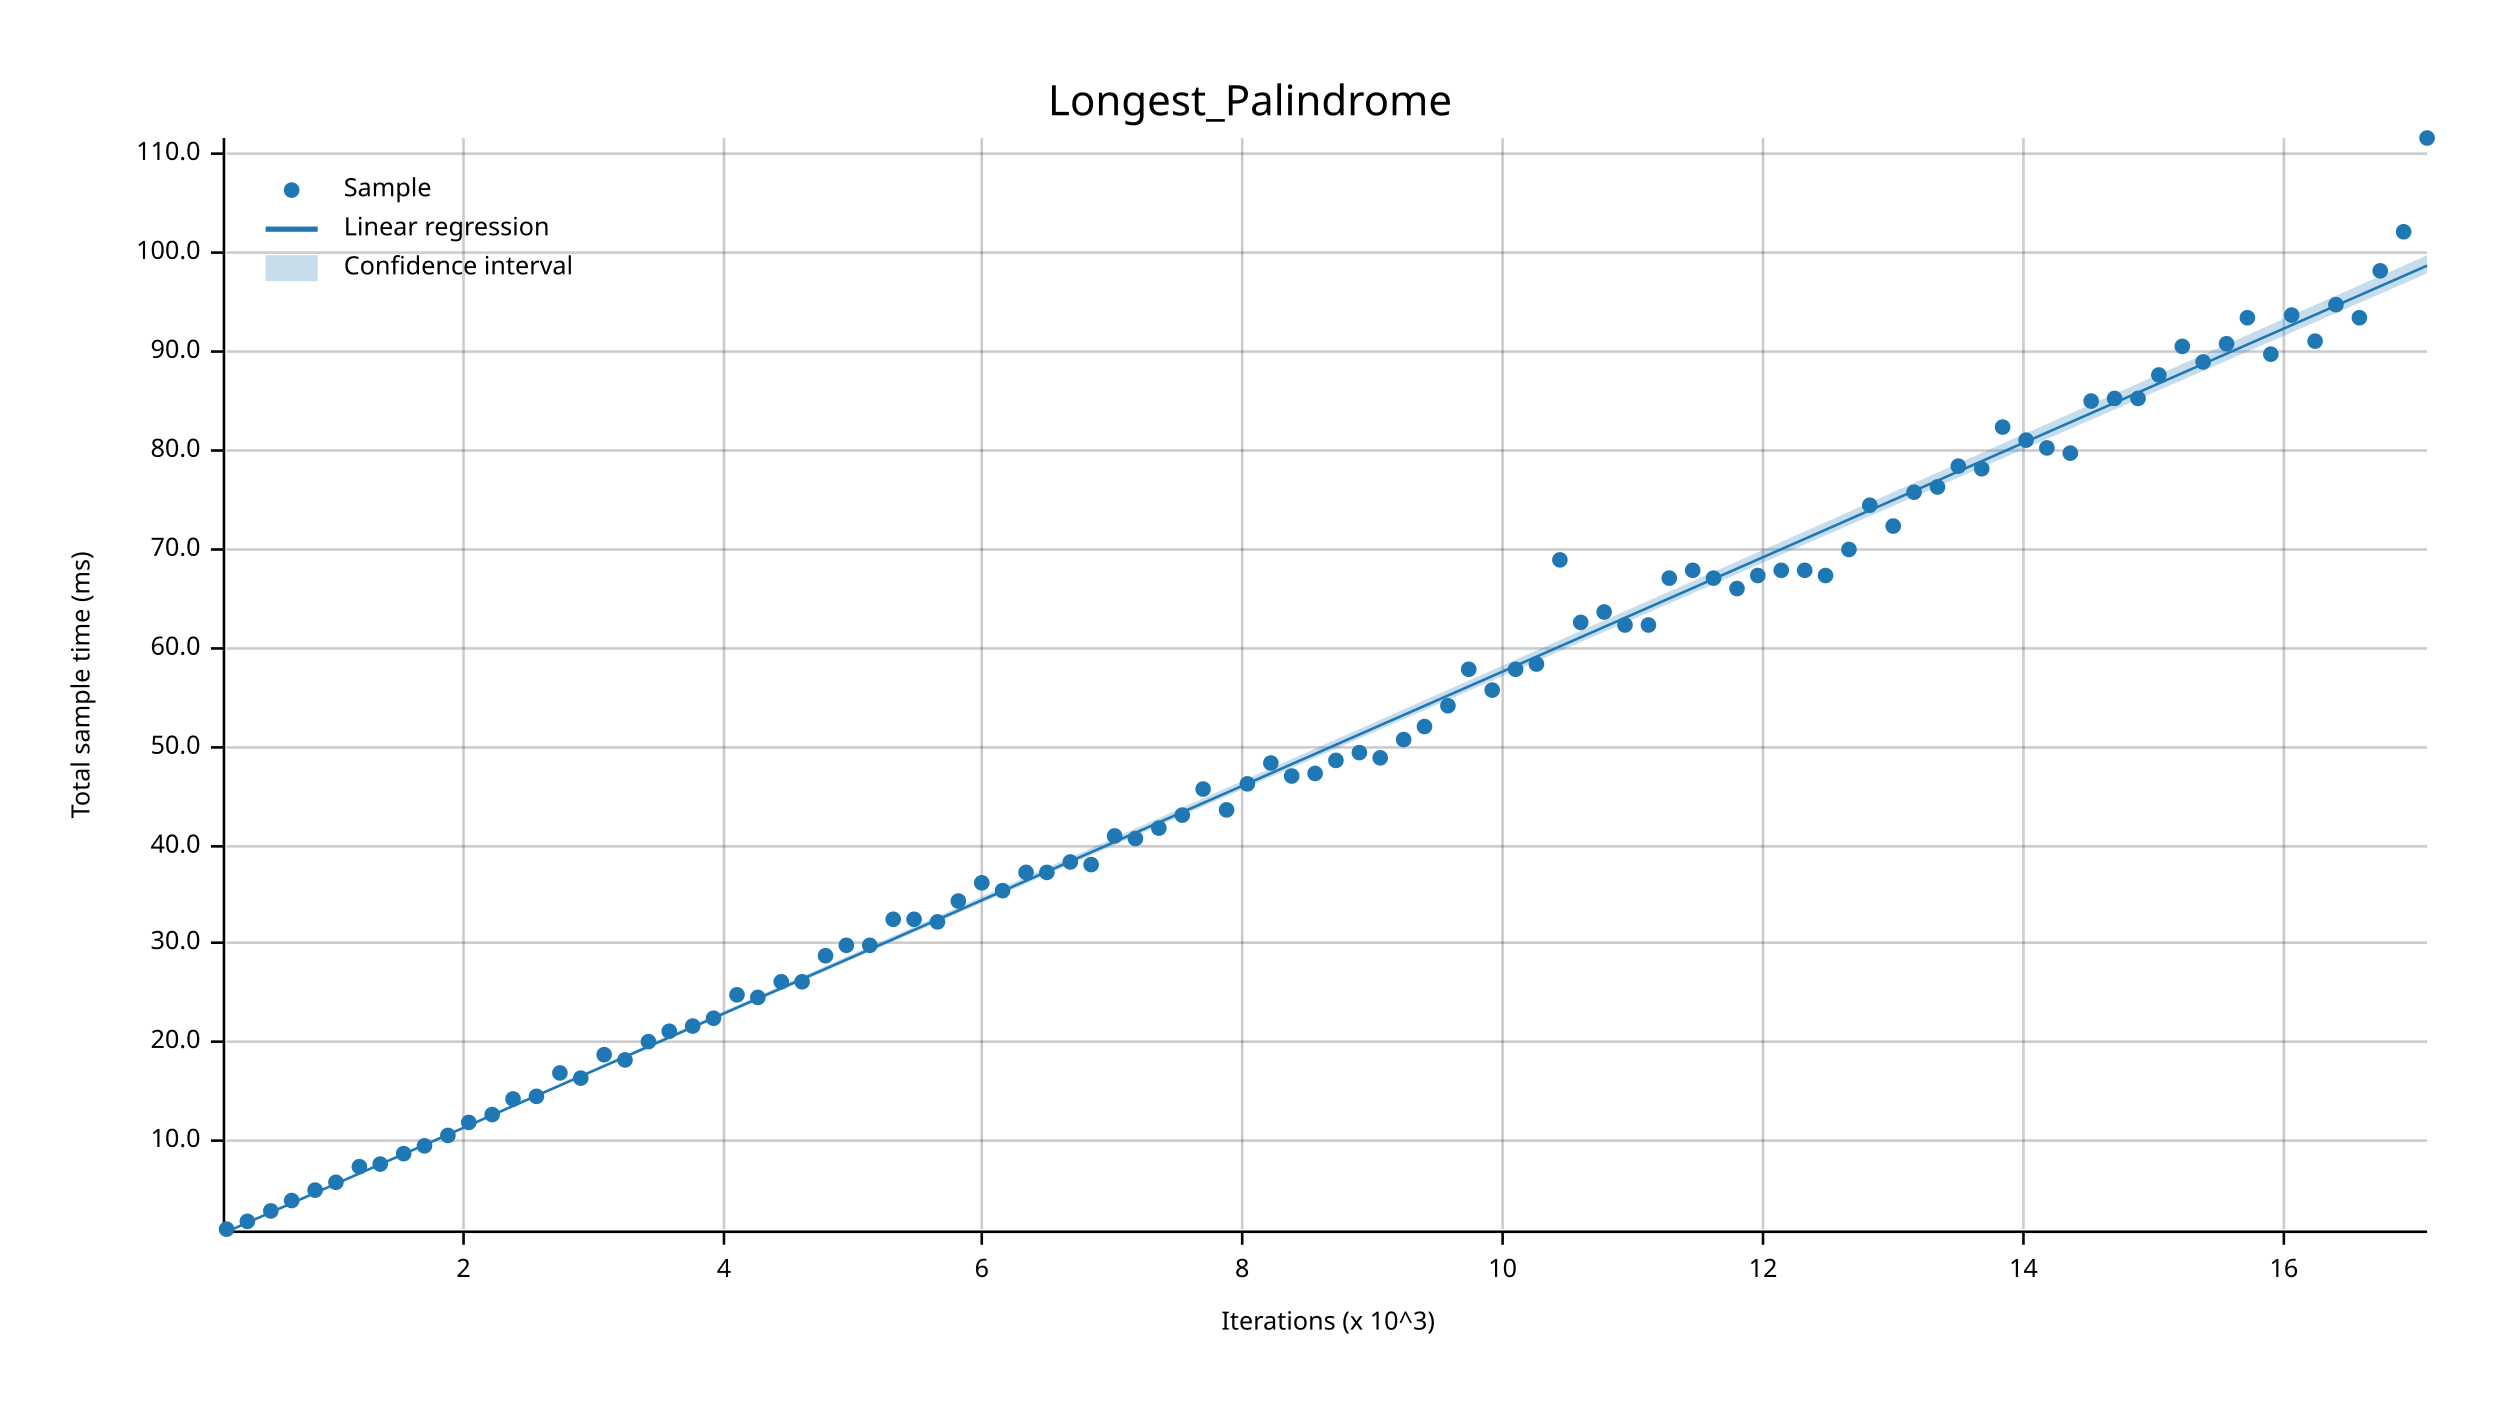
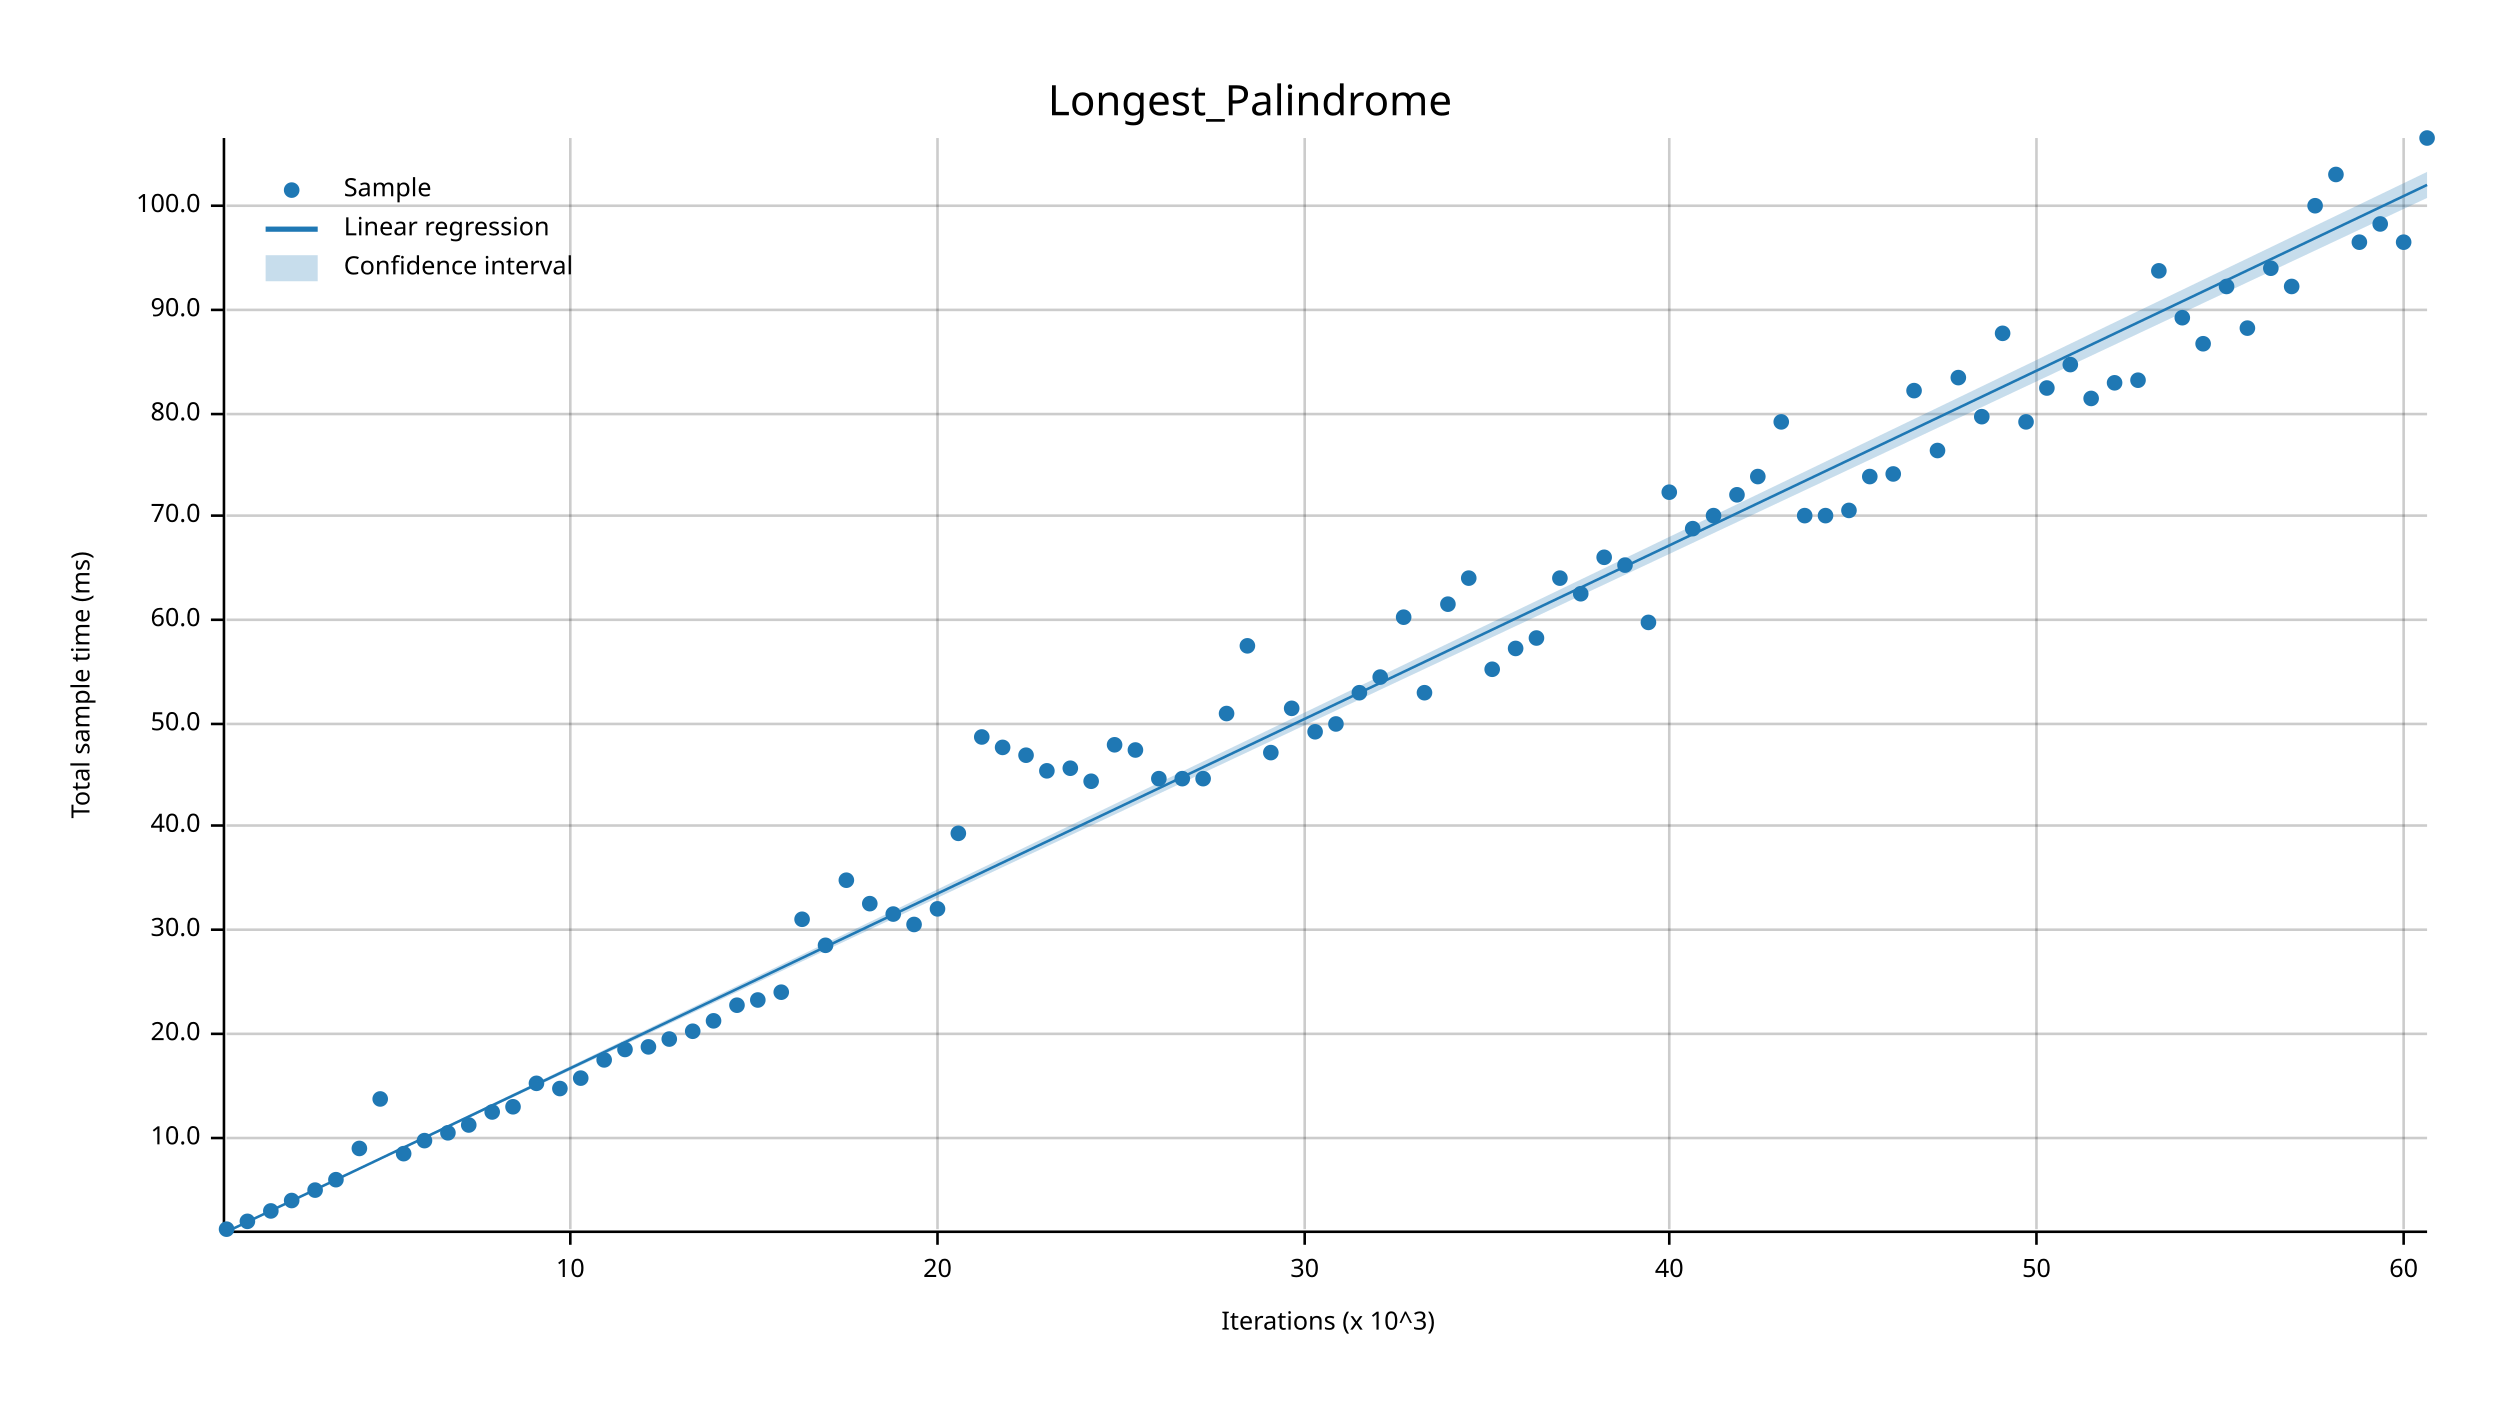
<svg xmlns="http://www.w3.org/2000/svg" width="960" height="540" viewBox="0 0 960 540">
  <text x="480" y="32" dy="0.76em" text-anchor="middle" font-family="sans-serif" font-size="16.129" opacity="1" fill="#000000">
Longest_Palindrome
</text>
  <text x="27" y="263" dy="0.76em" text-anchor="middle" font-family="sans-serif" font-size="9.677" opacity="1" fill="#000000" transform="rotate(270, 27, 263)">
Total sample time (ms)
</text>
  <text x="510" y="513" dy="-0.5ex" text-anchor="middle" font-family="sans-serif" font-size="9.677" opacity="1" fill="#000000">
Iterations (x 10^3)
</text>
-   <line opacity="0.2" stroke="#000000" stroke-width="1" x1="178" y1="472" x2="178" y2="53" />
-   <line opacity="0.2" stroke="#000000" stroke-width="1" x1="278" y1="472" x2="278" y2="53" />
-   <line opacity="0.2" stroke="#000000" stroke-width="1" x1="377" y1="472" x2="377" y2="53" />
-   <line opacity="0.2" stroke="#000000" stroke-width="1" x1="477" y1="472" x2="477" y2="53" />
-   <line opacity="0.2" stroke="#000000" stroke-width="1" x1="577" y1="472" x2="577" y2="53" />
-   <line opacity="0.2" stroke="#000000" stroke-width="1" x1="677" y1="472" x2="677" y2="53" />
-   <line opacity="0.2" stroke="#000000" stroke-width="1" x1="777" y1="472" x2="777" y2="53" />
-   <line opacity="0.2" stroke="#000000" stroke-width="1" x1="877" y1="472" x2="877" y2="53" />
-   <line opacity="0.2" stroke="#000000" stroke-width="1" x1="87" y1="438" x2="932" y2="438" />
-   <line opacity="0.2" stroke="#000000" stroke-width="1" x1="87" y1="400" x2="932" y2="400" />
-   <line opacity="0.2" stroke="#000000" stroke-width="1" x1="87" y1="362" x2="932" y2="362" />
-   <line opacity="0.2" stroke="#000000" stroke-width="1" x1="87" y1="325" x2="932" y2="325" />
-   <line opacity="0.2" stroke="#000000" stroke-width="1" x1="87" y1="287" x2="932" y2="287" />
-   <line opacity="0.2" stroke="#000000" stroke-width="1" x1="87" y1="249" x2="932" y2="249" />
-   <line opacity="0.2" stroke="#000000" stroke-width="1" x1="87" y1="211" x2="932" y2="211" />
-   <line opacity="0.2" stroke="#000000" stroke-width="1" x1="87" y1="173" x2="932" y2="173" />
-   <line opacity="0.2" stroke="#000000" stroke-width="1" x1="87" y1="135" x2="932" y2="135" />
-   <line opacity="0.2" stroke="#000000" stroke-width="1" x1="87" y1="97" x2="932" y2="97" />
-   <line opacity="0.2" stroke="#000000" stroke-width="1" x1="87" y1="59" x2="932" y2="59" />
+   <line opacity="0.2" stroke="#000000" stroke-width="1" x1="219" y1="472" x2="219" y2="53" />
+   <line opacity="0.2" stroke="#000000" stroke-width="1" x1="360" y1="472" x2="360" y2="53" />
+   <line opacity="0.2" stroke="#000000" stroke-width="1" x1="501" y1="472" x2="501" y2="53" />
+   <line opacity="0.2" stroke="#000000" stroke-width="1" x1="641" y1="472" x2="641" y2="53" />
+   <line opacity="0.2" stroke="#000000" stroke-width="1" x1="782" y1="472" x2="782" y2="53" />
+   <line opacity="0.2" stroke="#000000" stroke-width="1" x1="923" y1="472" x2="923" y2="53" />
+   <line opacity="0.2" stroke="#000000" stroke-width="1" x1="87" y1="437" x2="932" y2="437" />
+   <line opacity="0.2" stroke="#000000" stroke-width="1" x1="87" y1="397" x2="932" y2="397" />
+   <line opacity="0.2" stroke="#000000" stroke-width="1" x1="87" y1="357" x2="932" y2="357" />
+   <line opacity="0.2" stroke="#000000" stroke-width="1" x1="87" y1="317" x2="932" y2="317" />
+   <line opacity="0.2" stroke="#000000" stroke-width="1" x1="87" y1="278" x2="932" y2="278" />
+   <line opacity="0.2" stroke="#000000" stroke-width="1" x1="87" y1="238" x2="932" y2="238" />
+   <line opacity="0.2" stroke="#000000" stroke-width="1" x1="87" y1="198" x2="932" y2="198" />
+   <line opacity="0.2" stroke="#000000" stroke-width="1" x1="87" y1="159" x2="932" y2="159" />
+   <line opacity="0.2" stroke="#000000" stroke-width="1" x1="87" y1="119" x2="932" y2="119" />
+   <line opacity="0.2" stroke="#000000" stroke-width="1" x1="87" y1="79" x2="932" y2="79" />
  <polyline fill="none" opacity="1" stroke="#000000" stroke-width="1" points="86,53 86,472 " />
-   <text x="77" y="438" dy="0.5ex" text-anchor="end" font-family="sans-serif" font-size="9.677" opacity="1" fill="#000000">
+   <text x="77" y="437" dy="0.5ex" text-anchor="end" font-family="sans-serif" font-size="9.677" opacity="1" fill="#000000">
10.0
</text>
-   <polyline fill="none" opacity="1" stroke="#000000" stroke-width="1" points="81,438 86,438 " />
-   <text x="77" y="400" dy="0.5ex" text-anchor="end" font-family="sans-serif" font-size="9.677" opacity="1" fill="#000000">
+   <polyline fill="none" opacity="1" stroke="#000000" stroke-width="1" points="81,437 86,437 " />
+   <text x="77" y="397" dy="0.5ex" text-anchor="end" font-family="sans-serif" font-size="9.677" opacity="1" fill="#000000">
20.0
</text>
-   <polyline fill="none" opacity="1" stroke="#000000" stroke-width="1" points="81,400 86,400 " />
-   <text x="77" y="362" dy="0.5ex" text-anchor="end" font-family="sans-serif" font-size="9.677" opacity="1" fill="#000000">
+   <polyline fill="none" opacity="1" stroke="#000000" stroke-width="1" points="81,397 86,397 " />
+   <text x="77" y="357" dy="0.5ex" text-anchor="end" font-family="sans-serif" font-size="9.677" opacity="1" fill="#000000">
30.0
</text>
-   <polyline fill="none" opacity="1" stroke="#000000" stroke-width="1" points="81,362 86,362 " />
-   <text x="77" y="325" dy="0.5ex" text-anchor="end" font-family="sans-serif" font-size="9.677" opacity="1" fill="#000000">
+   <polyline fill="none" opacity="1" stroke="#000000" stroke-width="1" points="81,357 86,357 " />
+   <text x="77" y="317" dy="0.5ex" text-anchor="end" font-family="sans-serif" font-size="9.677" opacity="1" fill="#000000">
40.0
</text>
-   <polyline fill="none" opacity="1" stroke="#000000" stroke-width="1" points="81,325 86,325 " />
-   <text x="77" y="287" dy="0.5ex" text-anchor="end" font-family="sans-serif" font-size="9.677" opacity="1" fill="#000000">
+   <polyline fill="none" opacity="1" stroke="#000000" stroke-width="1" points="81,317 86,317 " />
+   <text x="77" y="278" dy="0.5ex" text-anchor="end" font-family="sans-serif" font-size="9.677" opacity="1" fill="#000000">
50.0
</text>
-   <polyline fill="none" opacity="1" stroke="#000000" stroke-width="1" points="81,287 86,287 " />
-   <text x="77" y="249" dy="0.5ex" text-anchor="end" font-family="sans-serif" font-size="9.677" opacity="1" fill="#000000">
+   <polyline fill="none" opacity="1" stroke="#000000" stroke-width="1" points="81,278 86,278 " />
+   <text x="77" y="238" dy="0.5ex" text-anchor="end" font-family="sans-serif" font-size="9.677" opacity="1" fill="#000000">
60.0
</text>
-   <polyline fill="none" opacity="1" stroke="#000000" stroke-width="1" points="81,249 86,249 " />
-   <text x="77" y="211" dy="0.5ex" text-anchor="end" font-family="sans-serif" font-size="9.677" opacity="1" fill="#000000">
+   <polyline fill="none" opacity="1" stroke="#000000" stroke-width="1" points="81,238 86,238 " />
+   <text x="77" y="198" dy="0.5ex" text-anchor="end" font-family="sans-serif" font-size="9.677" opacity="1" fill="#000000">
70.0
</text>
-   <polyline fill="none" opacity="1" stroke="#000000" stroke-width="1" points="81,211 86,211 " />
-   <text x="77" y="173" dy="0.5ex" text-anchor="end" font-family="sans-serif" font-size="9.677" opacity="1" fill="#000000">
+   <polyline fill="none" opacity="1" stroke="#000000" stroke-width="1" points="81,198 86,198 " />
+   <text x="77" y="159" dy="0.5ex" text-anchor="end" font-family="sans-serif" font-size="9.677" opacity="1" fill="#000000">
80.0
</text>
-   <polyline fill="none" opacity="1" stroke="#000000" stroke-width="1" points="81,173 86,173 " />
-   <text x="77" y="135" dy="0.5ex" text-anchor="end" font-family="sans-serif" font-size="9.677" opacity="1" fill="#000000">
+   <polyline fill="none" opacity="1" stroke="#000000" stroke-width="1" points="81,159 86,159 " />
+   <text x="77" y="119" dy="0.5ex" text-anchor="end" font-family="sans-serif" font-size="9.677" opacity="1" fill="#000000">
90.0
</text>
-   <polyline fill="none" opacity="1" stroke="#000000" stroke-width="1" points="81,135 86,135 " />
-   <text x="77" y="97" dy="0.5ex" text-anchor="end" font-family="sans-serif" font-size="9.677" opacity="1" fill="#000000">
+   <polyline fill="none" opacity="1" stroke="#000000" stroke-width="1" points="81,119 86,119 " />
+   <text x="77" y="79" dy="0.5ex" text-anchor="end" font-family="sans-serif" font-size="9.677" opacity="1" fill="#000000">
100.0
</text>
-   <polyline fill="none" opacity="1" stroke="#000000" stroke-width="1" points="81,97 86,97 " />
-   <text x="77" y="59" dy="0.5ex" text-anchor="end" font-family="sans-serif" font-size="9.677" opacity="1" fill="#000000">
- 110.0
- </text>
-   <polyline fill="none" opacity="1" stroke="#000000" stroke-width="1" points="81,59 86,59 " />
+   <polyline fill="none" opacity="1" stroke="#000000" stroke-width="1" points="81,79 86,79 " />
  <polyline fill="none" opacity="1" stroke="#000000" stroke-width="1" points="87,473 932,473 " />
-   <text x="178" y="483" dy="0.76em" text-anchor="middle" font-family="sans-serif" font-size="9.677" opacity="1" fill="#000000">
- 2
- </text>
-   <polyline fill="none" opacity="1" stroke="#000000" stroke-width="1" points="178,473 178,478 " />
-   <text x="278" y="483" dy="0.76em" text-anchor="middle" font-family="sans-serif" font-size="9.677" opacity="1" fill="#000000">
- 4
- </text>
-   <polyline fill="none" opacity="1" stroke="#000000" stroke-width="1" points="278,473 278,478 " />
-   <text x="377" y="483" dy="0.76em" text-anchor="middle" font-family="sans-serif" font-size="9.677" opacity="1" fill="#000000">
- 6
- </text>
-   <polyline fill="none" opacity="1" stroke="#000000" stroke-width="1" points="377,473 377,478 " />
-   <text x="477" y="483" dy="0.76em" text-anchor="middle" font-family="sans-serif" font-size="9.677" opacity="1" fill="#000000">
- 8
- </text>
-   <polyline fill="none" opacity="1" stroke="#000000" stroke-width="1" points="477,473 477,478 " />
-   <text x="577" y="483" dy="0.76em" text-anchor="middle" font-family="sans-serif" font-size="9.677" opacity="1" fill="#000000">
+   <text x="219" y="483" dy="0.76em" text-anchor="middle" font-family="sans-serif" font-size="9.677" opacity="1" fill="#000000">
10
</text>
-   <polyline fill="none" opacity="1" stroke="#000000" stroke-width="1" points="577,473 577,478 " />
-   <text x="677" y="483" dy="0.76em" text-anchor="middle" font-family="sans-serif" font-size="9.677" opacity="1" fill="#000000">
- 12
- </text>
-   <polyline fill="none" opacity="1" stroke="#000000" stroke-width="1" points="677,473 677,478 " />
-   <text x="777" y="483" dy="0.76em" text-anchor="middle" font-family="sans-serif" font-size="9.677" opacity="1" fill="#000000">
- 14
- </text>
-   <polyline fill="none" opacity="1" stroke="#000000" stroke-width="1" points="777,473 777,478 " />
-   <text x="877" y="483" dy="0.76em" text-anchor="middle" font-family="sans-serif" font-size="9.677" opacity="1" fill="#000000">
- 16
- </text>
-   <polyline fill="none" opacity="1" stroke="#000000" stroke-width="1" points="877,473 877,478 " />
+   <polyline fill="none" opacity="1" stroke="#000000" stroke-width="1" points="219,473 219,478 " />
+   <text x="360" y="483" dy="0.76em" text-anchor="middle" font-family="sans-serif" font-size="9.677" opacity="1" fill="#000000">
+ 20
+ </text>
+   <polyline fill="none" opacity="1" stroke="#000000" stroke-width="1" points="360,473 360,478 " />
+   <text x="501" y="483" dy="0.76em" text-anchor="middle" font-family="sans-serif" font-size="9.677" opacity="1" fill="#000000">
+ 30
+ </text>
+   <polyline fill="none" opacity="1" stroke="#000000" stroke-width="1" points="501,473 501,478 " />
+   <text x="641" y="483" dy="0.76em" text-anchor="middle" font-family="sans-serif" font-size="9.677" opacity="1" fill="#000000">
+ 40
+ </text>
+   <polyline fill="none" opacity="1" stroke="#000000" stroke-width="1" points="641,473 641,478 " />
+   <text x="782" y="483" dy="0.76em" text-anchor="middle" font-family="sans-serif" font-size="9.677" opacity="1" fill="#000000">
+ 50
+ </text>
+   <polyline fill="none" opacity="1" stroke="#000000" stroke-width="1" points="782,473 782,478 " />
+   <text x="923" y="483" dy="0.76em" text-anchor="middle" font-family="sans-serif" font-size="9.677" opacity="1" fill="#000000">
+ 60
+ </text>
+   <polyline fill="none" opacity="1" stroke="#000000" stroke-width="1" points="923,473 923,478 " />
  <circle cx="87" cy="472" r="3" opacity="1" fill="#1F78B4" stroke="none" stroke-width="1" />
  <circle cx="95" cy="469" r="3" opacity="1" fill="#1F78B4" stroke="none" stroke-width="1" />
  <circle cx="104" cy="465" r="3" opacity="1" fill="#1F78B4" stroke="none" stroke-width="1" />
  <circle cx="112" cy="461" r="3" opacity="1" fill="#1F78B4" stroke="none" stroke-width="1" />
  <circle cx="121" cy="457" r="3" opacity="1" fill="#1F78B4" stroke="none" stroke-width="1" />
-   <circle cx="129" cy="454" r="3" opacity="1" fill="#1F78B4" stroke="none" stroke-width="1" />
-   <circle cx="138" cy="448" r="3" opacity="1" fill="#1F78B4" stroke="none" stroke-width="1" />
-   <circle cx="146" cy="447" r="3" opacity="1" fill="#1F78B4" stroke="none" stroke-width="1" />
+   <circle cx="129" cy="453" r="3" opacity="1" fill="#1F78B4" stroke="none" stroke-width="1" />
+   <circle cx="138" cy="441" r="3" opacity="1" fill="#1F78B4" stroke="none" stroke-width="1" />
+   <circle cx="146" cy="422" r="3" opacity="1" fill="#1F78B4" stroke="none" stroke-width="1" />
  <circle cx="155" cy="443" r="3" opacity="1" fill="#1F78B4" stroke="none" stroke-width="1" />
-   <circle cx="163" cy="440" r="3" opacity="1" fill="#1F78B4" stroke="none" stroke-width="1" />
-   <circle cx="172" cy="436" r="3" opacity="1" fill="#1F78B4" stroke="none" stroke-width="1" />
-   <circle cx="180" cy="431" r="3" opacity="1" fill="#1F78B4" stroke="none" stroke-width="1" />
-   <circle cx="189" cy="428" r="3" opacity="1" fill="#1F78B4" stroke="none" stroke-width="1" />
-   <circle cx="197" cy="422" r="3" opacity="1" fill="#1F78B4" stroke="none" stroke-width="1" />
-   <circle cx="206" cy="421" r="3" opacity="1" fill="#1F78B4" stroke="none" stroke-width="1" />
-   <circle cx="215" cy="412" r="3" opacity="1" fill="#1F78B4" stroke="none" stroke-width="1" />
+   <circle cx="163" cy="438" r="3" opacity="1" fill="#1F78B4" stroke="none" stroke-width="1" />
+   <circle cx="172" cy="435" r="3" opacity="1" fill="#1F78B4" stroke="none" stroke-width="1" />
+   <circle cx="180" cy="432" r="3" opacity="1" fill="#1F78B4" stroke="none" stroke-width="1" />
+   <circle cx="189" cy="427" r="3" opacity="1" fill="#1F78B4" stroke="none" stroke-width="1" />
+   <circle cx="197" cy="425" r="3" opacity="1" fill="#1F78B4" stroke="none" stroke-width="1" />
+   <circle cx="206" cy="416" r="3" opacity="1" fill="#1F78B4" stroke="none" stroke-width="1" />
+   <circle cx="215" cy="418" r="3" opacity="1" fill="#1F78B4" stroke="none" stroke-width="1" />
  <circle cx="223" cy="414" r="3" opacity="1" fill="#1F78B4" stroke="none" stroke-width="1" />
-   <circle cx="232" cy="405" r="3" opacity="1" fill="#1F78B4" stroke="none" stroke-width="1" />
-   <circle cx="240" cy="407" r="3" opacity="1" fill="#1F78B4" stroke="none" stroke-width="1" />
-   <circle cx="249" cy="400" r="3" opacity="1" fill="#1F78B4" stroke="none" stroke-width="1" />
-   <circle cx="257" cy="396" r="3" opacity="1" fill="#1F78B4" stroke="none" stroke-width="1" />
-   <circle cx="266" cy="394" r="3" opacity="1" fill="#1F78B4" stroke="none" stroke-width="1" />
-   <circle cx="274" cy="391" r="3" opacity="1" fill="#1F78B4" stroke="none" stroke-width="1" />
-   <circle cx="283" cy="382" r="3" opacity="1" fill="#1F78B4" stroke="none" stroke-width="1" />
-   <circle cx="291" cy="383" r="3" opacity="1" fill="#1F78B4" stroke="none" stroke-width="1" />
-   <circle cx="300" cy="377" r="3" opacity="1" fill="#1F78B4" stroke="none" stroke-width="1" />
-   <circle cx="308" cy="377" r="3" opacity="1" fill="#1F78B4" stroke="none" stroke-width="1" />
-   <circle cx="317" cy="367" r="3" opacity="1" fill="#1F78B4" stroke="none" stroke-width="1" />
-   <circle cx="325" cy="363" r="3" opacity="1" fill="#1F78B4" stroke="none" stroke-width="1" />
-   <circle cx="334" cy="363" r="3" opacity="1" fill="#1F78B4" stroke="none" stroke-width="1" />
-   <circle cx="343" cy="353" r="3" opacity="1" fill="#1F78B4" stroke="none" stroke-width="1" />
-   <circle cx="351" cy="353" r="3" opacity="1" fill="#1F78B4" stroke="none" stroke-width="1" />
-   <circle cx="360" cy="354" r="3" opacity="1" fill="#1F78B4" stroke="none" stroke-width="1" />
-   <circle cx="368" cy="346" r="3" opacity="1" fill="#1F78B4" stroke="none" stroke-width="1" />
-   <circle cx="377" cy="339" r="3" opacity="1" fill="#1F78B4" stroke="none" stroke-width="1" />
-   <circle cx="385" cy="342" r="3" opacity="1" fill="#1F78B4" stroke="none" stroke-width="1" />
-   <circle cx="394" cy="335" r="3" opacity="1" fill="#1F78B4" stroke="none" stroke-width="1" />
-   <circle cx="402" cy="335" r="3" opacity="1" fill="#1F78B4" stroke="none" stroke-width="1" />
-   <circle cx="411" cy="331" r="3" opacity="1" fill="#1F78B4" stroke="none" stroke-width="1" />
-   <circle cx="419" cy="332" r="3" opacity="1" fill="#1F78B4" stroke="none" stroke-width="1" />
-   <circle cx="428" cy="321" r="3" opacity="1" fill="#1F78B4" stroke="none" stroke-width="1" />
-   <circle cx="436" cy="322" r="3" opacity="1" fill="#1F78B4" stroke="none" stroke-width="1" />
-   <circle cx="445" cy="318" r="3" opacity="1" fill="#1F78B4" stroke="none" stroke-width="1" />
-   <circle cx="454" cy="313" r="3" opacity="1" fill="#1F78B4" stroke="none" stroke-width="1" />
-   <circle cx="462" cy="303" r="3" opacity="1" fill="#1F78B4" stroke="none" stroke-width="1" />
-   <circle cx="471" cy="311" r="3" opacity="1" fill="#1F78B4" stroke="none" stroke-width="1" />
-   <circle cx="479" cy="301" r="3" opacity="1" fill="#1F78B4" stroke="none" stroke-width="1" />
-   <circle cx="488" cy="293" r="3" opacity="1" fill="#1F78B4" stroke="none" stroke-width="1" />
-   <circle cx="496" cy="298" r="3" opacity="1" fill="#1F78B4" stroke="none" stroke-width="1" />
-   <circle cx="505" cy="297" r="3" opacity="1" fill="#1F78B4" stroke="none" stroke-width="1" />
-   <circle cx="513" cy="292" r="3" opacity="1" fill="#1F78B4" stroke="none" stroke-width="1" />
-   <circle cx="522" cy="289" r="3" opacity="1" fill="#1F78B4" stroke="none" stroke-width="1" />
-   <circle cx="530" cy="291" r="3" opacity="1" fill="#1F78B4" stroke="none" stroke-width="1" />
-   <circle cx="539" cy="284" r="3" opacity="1" fill="#1F78B4" stroke="none" stroke-width="1" />
-   <circle cx="547" cy="279" r="3" opacity="1" fill="#1F78B4" stroke="none" stroke-width="1" />
-   <circle cx="556" cy="271" r="3" opacity="1" fill="#1F78B4" stroke="none" stroke-width="1" />
-   <circle cx="564" cy="257" r="3" opacity="1" fill="#1F78B4" stroke="none" stroke-width="1" />
-   <circle cx="573" cy="265" r="3" opacity="1" fill="#1F78B4" stroke="none" stroke-width="1" />
-   <circle cx="582" cy="257" r="3" opacity="1" fill="#1F78B4" stroke="none" stroke-width="1" />
-   <circle cx="590" cy="255" r="3" opacity="1" fill="#1F78B4" stroke="none" stroke-width="1" />
-   <circle cx="599" cy="215" r="3" opacity="1" fill="#1F78B4" stroke="none" stroke-width="1" />
-   <circle cx="607" cy="239" r="3" opacity="1" fill="#1F78B4" stroke="none" stroke-width="1" />
-   <circle cx="616" cy="235" r="3" opacity="1" fill="#1F78B4" stroke="none" stroke-width="1" />
-   <circle cx="624" cy="240" r="3" opacity="1" fill="#1F78B4" stroke="none" stroke-width="1" />
-   <circle cx="633" cy="240" r="3" opacity="1" fill="#1F78B4" stroke="none" stroke-width="1" />
-   <circle cx="641" cy="222" r="3" opacity="1" fill="#1F78B4" stroke="none" stroke-width="1" />
-   <circle cx="650" cy="219" r="3" opacity="1" fill="#1F78B4" stroke="none" stroke-width="1" />
-   <circle cx="658" cy="222" r="3" opacity="1" fill="#1F78B4" stroke="none" stroke-width="1" />
-   <circle cx="667" cy="226" r="3" opacity="1" fill="#1F78B4" stroke="none" stroke-width="1" />
-   <circle cx="675" cy="221" r="3" opacity="1" fill="#1F78B4" stroke="none" stroke-width="1" />
-   <circle cx="684" cy="219" r="3" opacity="1" fill="#1F78B4" stroke="none" stroke-width="1" />
-   <circle cx="693" cy="219" r="3" opacity="1" fill="#1F78B4" stroke="none" stroke-width="1" />
-   <circle cx="701" cy="221" r="3" opacity="1" fill="#1F78B4" stroke="none" stroke-width="1" />
-   <circle cx="710" cy="211" r="3" opacity="1" fill="#1F78B4" stroke="none" stroke-width="1" />
-   <circle cx="718" cy="194" r="3" opacity="1" fill="#1F78B4" stroke="none" stroke-width="1" />
-   <circle cx="727" cy="202" r="3" opacity="1" fill="#1F78B4" stroke="none" stroke-width="1" />
-   <circle cx="735" cy="189" r="3" opacity="1" fill="#1F78B4" stroke="none" stroke-width="1" />
-   <circle cx="744" cy="187" r="3" opacity="1" fill="#1F78B4" stroke="none" stroke-width="1" />
-   <circle cx="752" cy="179" r="3" opacity="1" fill="#1F78B4" stroke="none" stroke-width="1" />
-   <circle cx="761" cy="180" r="3" opacity="1" fill="#1F78B4" stroke="none" stroke-width="1" />
-   <circle cx="769" cy="164" r="3" opacity="1" fill="#1F78B4" stroke="none" stroke-width="1" />
-   <circle cx="778" cy="169" r="3" opacity="1" fill="#1F78B4" stroke="none" stroke-width="1" />
-   <circle cx="786" cy="172" r="3" opacity="1" fill="#1F78B4" stroke="none" stroke-width="1" />
-   <circle cx="795" cy="174" r="3" opacity="1" fill="#1F78B4" stroke="none" stroke-width="1" />
-   <circle cx="803" cy="154" r="3" opacity="1" fill="#1F78B4" stroke="none" stroke-width="1" />
-   <circle cx="812" cy="153" r="3" opacity="1" fill="#1F78B4" stroke="none" stroke-width="1" />
-   <circle cx="821" cy="153" r="3" opacity="1" fill="#1F78B4" stroke="none" stroke-width="1" />
-   <circle cx="829" cy="144" r="3" opacity="1" fill="#1F78B4" stroke="none" stroke-width="1" />
-   <circle cx="838" cy="133" r="3" opacity="1" fill="#1F78B4" stroke="none" stroke-width="1" />
-   <circle cx="846" cy="139" r="3" opacity="1" fill="#1F78B4" stroke="none" stroke-width="1" />
-   <circle cx="855" cy="132" r="3" opacity="1" fill="#1F78B4" stroke="none" stroke-width="1" />
-   <circle cx="863" cy="122" r="3" opacity="1" fill="#1F78B4" stroke="none" stroke-width="1" />
-   <circle cx="872" cy="136" r="3" opacity="1" fill="#1F78B4" stroke="none" stroke-width="1" />
-   <circle cx="880" cy="121" r="3" opacity="1" fill="#1F78B4" stroke="none" stroke-width="1" />
-   <circle cx="889" cy="131" r="3" opacity="1" fill="#1F78B4" stroke="none" stroke-width="1" />
-   <circle cx="897" cy="117" r="3" opacity="1" fill="#1F78B4" stroke="none" stroke-width="1" />
-   <circle cx="906" cy="122" r="3" opacity="1" fill="#1F78B4" stroke="none" stroke-width="1" />
-   <circle cx="914" cy="104" r="3" opacity="1" fill="#1F78B4" stroke="none" stroke-width="1" />
-   <circle cx="923" cy="89" r="3" opacity="1" fill="#1F78B4" stroke="none" stroke-width="1" />
+   <circle cx="232" cy="407" r="3" opacity="1" fill="#1F78B4" stroke="none" stroke-width="1" />
+   <circle cx="240" cy="403" r="3" opacity="1" fill="#1F78B4" stroke="none" stroke-width="1" />
+   <circle cx="249" cy="402" r="3" opacity="1" fill="#1F78B4" stroke="none" stroke-width="1" />
+   <circle cx="257" cy="399" r="3" opacity="1" fill="#1F78B4" stroke="none" stroke-width="1" />
+   <circle cx="266" cy="396" r="3" opacity="1" fill="#1F78B4" stroke="none" stroke-width="1" />
+   <circle cx="274" cy="392" r="3" opacity="1" fill="#1F78B4" stroke="none" stroke-width="1" />
+   <circle cx="283" cy="386" r="3" opacity="1" fill="#1F78B4" stroke="none" stroke-width="1" />
+   <circle cx="291" cy="384" r="3" opacity="1" fill="#1F78B4" stroke="none" stroke-width="1" />
+   <circle cx="300" cy="381" r="3" opacity="1" fill="#1F78B4" stroke="none" stroke-width="1" />
+   <circle cx="308" cy="353" r="3" opacity="1" fill="#1F78B4" stroke="none" stroke-width="1" />
+   <circle cx="317" cy="363" r="3" opacity="1" fill="#1F78B4" stroke="none" stroke-width="1" />
+   <circle cx="325" cy="338" r="3" opacity="1" fill="#1F78B4" stroke="none" stroke-width="1" />
+   <circle cx="334" cy="347" r="3" opacity="1" fill="#1F78B4" stroke="none" stroke-width="1" />
+   <circle cx="343" cy="351" r="3" opacity="1" fill="#1F78B4" stroke="none" stroke-width="1" />
+   <circle cx="351" cy="355" r="3" opacity="1" fill="#1F78B4" stroke="none" stroke-width="1" />
+   <circle cx="360" cy="349" r="3" opacity="1" fill="#1F78B4" stroke="none" stroke-width="1" />
+   <circle cx="368" cy="320" r="3" opacity="1" fill="#1F78B4" stroke="none" stroke-width="1" />
+   <circle cx="377" cy="283" r="3" opacity="1" fill="#1F78B4" stroke="none" stroke-width="1" />
+   <circle cx="385" cy="287" r="3" opacity="1" fill="#1F78B4" stroke="none" stroke-width="1" />
+   <circle cx="394" cy="290" r="3" opacity="1" fill="#1F78B4" stroke="none" stroke-width="1" />
+   <circle cx="402" cy="296" r="3" opacity="1" fill="#1F78B4" stroke="none" stroke-width="1" />
+   <circle cx="411" cy="295" r="3" opacity="1" fill="#1F78B4" stroke="none" stroke-width="1" />
+   <circle cx="419" cy="300" r="3" opacity="1" fill="#1F78B4" stroke="none" stroke-width="1" />
+   <circle cx="428" cy="286" r="3" opacity="1" fill="#1F78B4" stroke="none" stroke-width="1" />
+   <circle cx="436" cy="288" r="3" opacity="1" fill="#1F78B4" stroke="none" stroke-width="1" />
+   <circle cx="445" cy="299" r="3" opacity="1" fill="#1F78B4" stroke="none" stroke-width="1" />
+   <circle cx="454" cy="299" r="3" opacity="1" fill="#1F78B4" stroke="none" stroke-width="1" />
+   <circle cx="462" cy="299" r="3" opacity="1" fill="#1F78B4" stroke="none" stroke-width="1" />
+   <circle cx="471" cy="274" r="3" opacity="1" fill="#1F78B4" stroke="none" stroke-width="1" />
+   <circle cx="479" cy="248" r="3" opacity="1" fill="#1F78B4" stroke="none" stroke-width="1" />
+   <circle cx="488" cy="289" r="3" opacity="1" fill="#1F78B4" stroke="none" stroke-width="1" />
+   <circle cx="496" cy="272" r="3" opacity="1" fill="#1F78B4" stroke="none" stroke-width="1" />
+   <circle cx="505" cy="281" r="3" opacity="1" fill="#1F78B4" stroke="none" stroke-width="1" />
+   <circle cx="513" cy="278" r="3" opacity="1" fill="#1F78B4" stroke="none" stroke-width="1" />
+   <circle cx="522" cy="266" r="3" opacity="1" fill="#1F78B4" stroke="none" stroke-width="1" />
+   <circle cx="530" cy="260" r="3" opacity="1" fill="#1F78B4" stroke="none" stroke-width="1" />
+   <circle cx="539" cy="237" r="3" opacity="1" fill="#1F78B4" stroke="none" stroke-width="1" />
+   <circle cx="547" cy="266" r="3" opacity="1" fill="#1F78B4" stroke="none" stroke-width="1" />
+   <circle cx="556" cy="232" r="3" opacity="1" fill="#1F78B4" stroke="none" stroke-width="1" />
+   <circle cx="564" cy="222" r="3" opacity="1" fill="#1F78B4" stroke="none" stroke-width="1" />
+   <circle cx="573" cy="257" r="3" opacity="1" fill="#1F78B4" stroke="none" stroke-width="1" />
+   <circle cx="582" cy="249" r="3" opacity="1" fill="#1F78B4" stroke="none" stroke-width="1" />
+   <circle cx="590" cy="245" r="3" opacity="1" fill="#1F78B4" stroke="none" stroke-width="1" />
+   <circle cx="599" cy="222" r="3" opacity="1" fill="#1F78B4" stroke="none" stroke-width="1" />
+   <circle cx="607" cy="228" r="3" opacity="1" fill="#1F78B4" stroke="none" stroke-width="1" />
+   <circle cx="616" cy="214" r="3" opacity="1" fill="#1F78B4" stroke="none" stroke-width="1" />
+   <circle cx="624" cy="217" r="3" opacity="1" fill="#1F78B4" stroke="none" stroke-width="1" />
+   <circle cx="633" cy="239" r="3" opacity="1" fill="#1F78B4" stroke="none" stroke-width="1" />
+   <circle cx="641" cy="189" r="3" opacity="1" fill="#1F78B4" stroke="none" stroke-width="1" />
+   <circle cx="650" cy="203" r="3" opacity="1" fill="#1F78B4" stroke="none" stroke-width="1" />
+   <circle cx="658" cy="198" r="3" opacity="1" fill="#1F78B4" stroke="none" stroke-width="1" />
+   <circle cx="667" cy="190" r="3" opacity="1" fill="#1F78B4" stroke="none" stroke-width="1" />
+   <circle cx="675" cy="183" r="3" opacity="1" fill="#1F78B4" stroke="none" stroke-width="1" />
+   <circle cx="684" cy="162" r="3" opacity="1" fill="#1F78B4" stroke="none" stroke-width="1" />
+   <circle cx="693" cy="198" r="3" opacity="1" fill="#1F78B4" stroke="none" stroke-width="1" />
+   <circle cx="701" cy="198" r="3" opacity="1" fill="#1F78B4" stroke="none" stroke-width="1" />
+   <circle cx="710" cy="196" r="3" opacity="1" fill="#1F78B4" stroke="none" stroke-width="1" />
+   <circle cx="718" cy="183" r="3" opacity="1" fill="#1F78B4" stroke="none" stroke-width="1" />
+   <circle cx="727" cy="182" r="3" opacity="1" fill="#1F78B4" stroke="none" stroke-width="1" />
+   <circle cx="735" cy="150" r="3" opacity="1" fill="#1F78B4" stroke="none" stroke-width="1" />
+   <circle cx="744" cy="173" r="3" opacity="1" fill="#1F78B4" stroke="none" stroke-width="1" />
+   <circle cx="752" cy="145" r="3" opacity="1" fill="#1F78B4" stroke="none" stroke-width="1" />
+   <circle cx="761" cy="160" r="3" opacity="1" fill="#1F78B4" stroke="none" stroke-width="1" />
+   <circle cx="769" cy="128" r="3" opacity="1" fill="#1F78B4" stroke="none" stroke-width="1" />
+   <circle cx="778" cy="162" r="3" opacity="1" fill="#1F78B4" stroke="none" stroke-width="1" />
+   <circle cx="786" cy="149" r="3" opacity="1" fill="#1F78B4" stroke="none" stroke-width="1" />
+   <circle cx="795" cy="140" r="3" opacity="1" fill="#1F78B4" stroke="none" stroke-width="1" />
+   <circle cx="803" cy="153" r="3" opacity="1" fill="#1F78B4" stroke="none" stroke-width="1" />
+   <circle cx="812" cy="147" r="3" opacity="1" fill="#1F78B4" stroke="none" stroke-width="1" />
+   <circle cx="821" cy="146" r="3" opacity="1" fill="#1F78B4" stroke="none" stroke-width="1" />
+   <circle cx="829" cy="104" r="3" opacity="1" fill="#1F78B4" stroke="none" stroke-width="1" />
+   <circle cx="838" cy="122" r="3" opacity="1" fill="#1F78B4" stroke="none" stroke-width="1" />
+   <circle cx="846" cy="132" r="3" opacity="1" fill="#1F78B4" stroke="none" stroke-width="1" />
+   <circle cx="855" cy="110" r="3" opacity="1" fill="#1F78B4" stroke="none" stroke-width="1" />
+   <circle cx="863" cy="126" r="3" opacity="1" fill="#1F78B4" stroke="none" stroke-width="1" />
+   <circle cx="872" cy="103" r="3" opacity="1" fill="#1F78B4" stroke="none" stroke-width="1" />
+   <circle cx="880" cy="110" r="3" opacity="1" fill="#1F78B4" stroke="none" stroke-width="1" />
+   <circle cx="889" cy="79" r="3" opacity="1" fill="#1F78B4" stroke="none" stroke-width="1" />
+   <circle cx="897" cy="67" r="3" opacity="1" fill="#1F78B4" stroke="none" stroke-width="1" />
+   <circle cx="906" cy="93" r="3" opacity="1" fill="#1F78B4" stroke="none" stroke-width="1" />
+   <circle cx="914" cy="86" r="3" opacity="1" fill="#1F78B4" stroke="none" stroke-width="1" />
+   <circle cx="923" cy="93" r="3" opacity="1" fill="#1F78B4" stroke="none" stroke-width="1" />
  <circle cx="932" cy="53" r="3" opacity="1" fill="#1F78B4" stroke="none" stroke-width="1" />
-   <polyline fill="none" opacity="1" stroke="#1F78B4" stroke-width="1" points="87,473 932,102 " />
-   <polygon opacity="0.25" fill="#1F78B4" points="87,473 932,105 932,98 " />
+   <polyline fill="none" opacity="1" stroke="#1F78B4" stroke-width="1" points="87,473 932,71 " />
+   <polygon opacity="0.25" fill="#1F78B4" points="87,473 932,76 932,66 " />
  <text x="132" y="68" dy="0.76em" text-anchor="start" font-family="sans-serif" font-size="9.677" opacity="1" fill="#000000">
Sample
</text>
  <text x="132" y="83" dy="0.76em" text-anchor="start" font-family="sans-serif" font-size="9.677" opacity="1" fill="#000000">
Linear regression
</text>
  <text x="132" y="98" dy="0.76em" text-anchor="start" font-family="sans-serif" font-size="9.677" opacity="1" fill="#000000">
Confidence interval
</text>
  <circle cx="112" cy="73" r="3" opacity="1" fill="#1F78B4" stroke="none" stroke-width="1" />
  <polyline fill="none" opacity="1" stroke="#1F78B4" stroke-width="2" points="102,88 122,88 " />
  <rect x="102" y="98" width="20" height="10" opacity="0.25" fill="#1F78B4" stroke="none" />
</svg>
